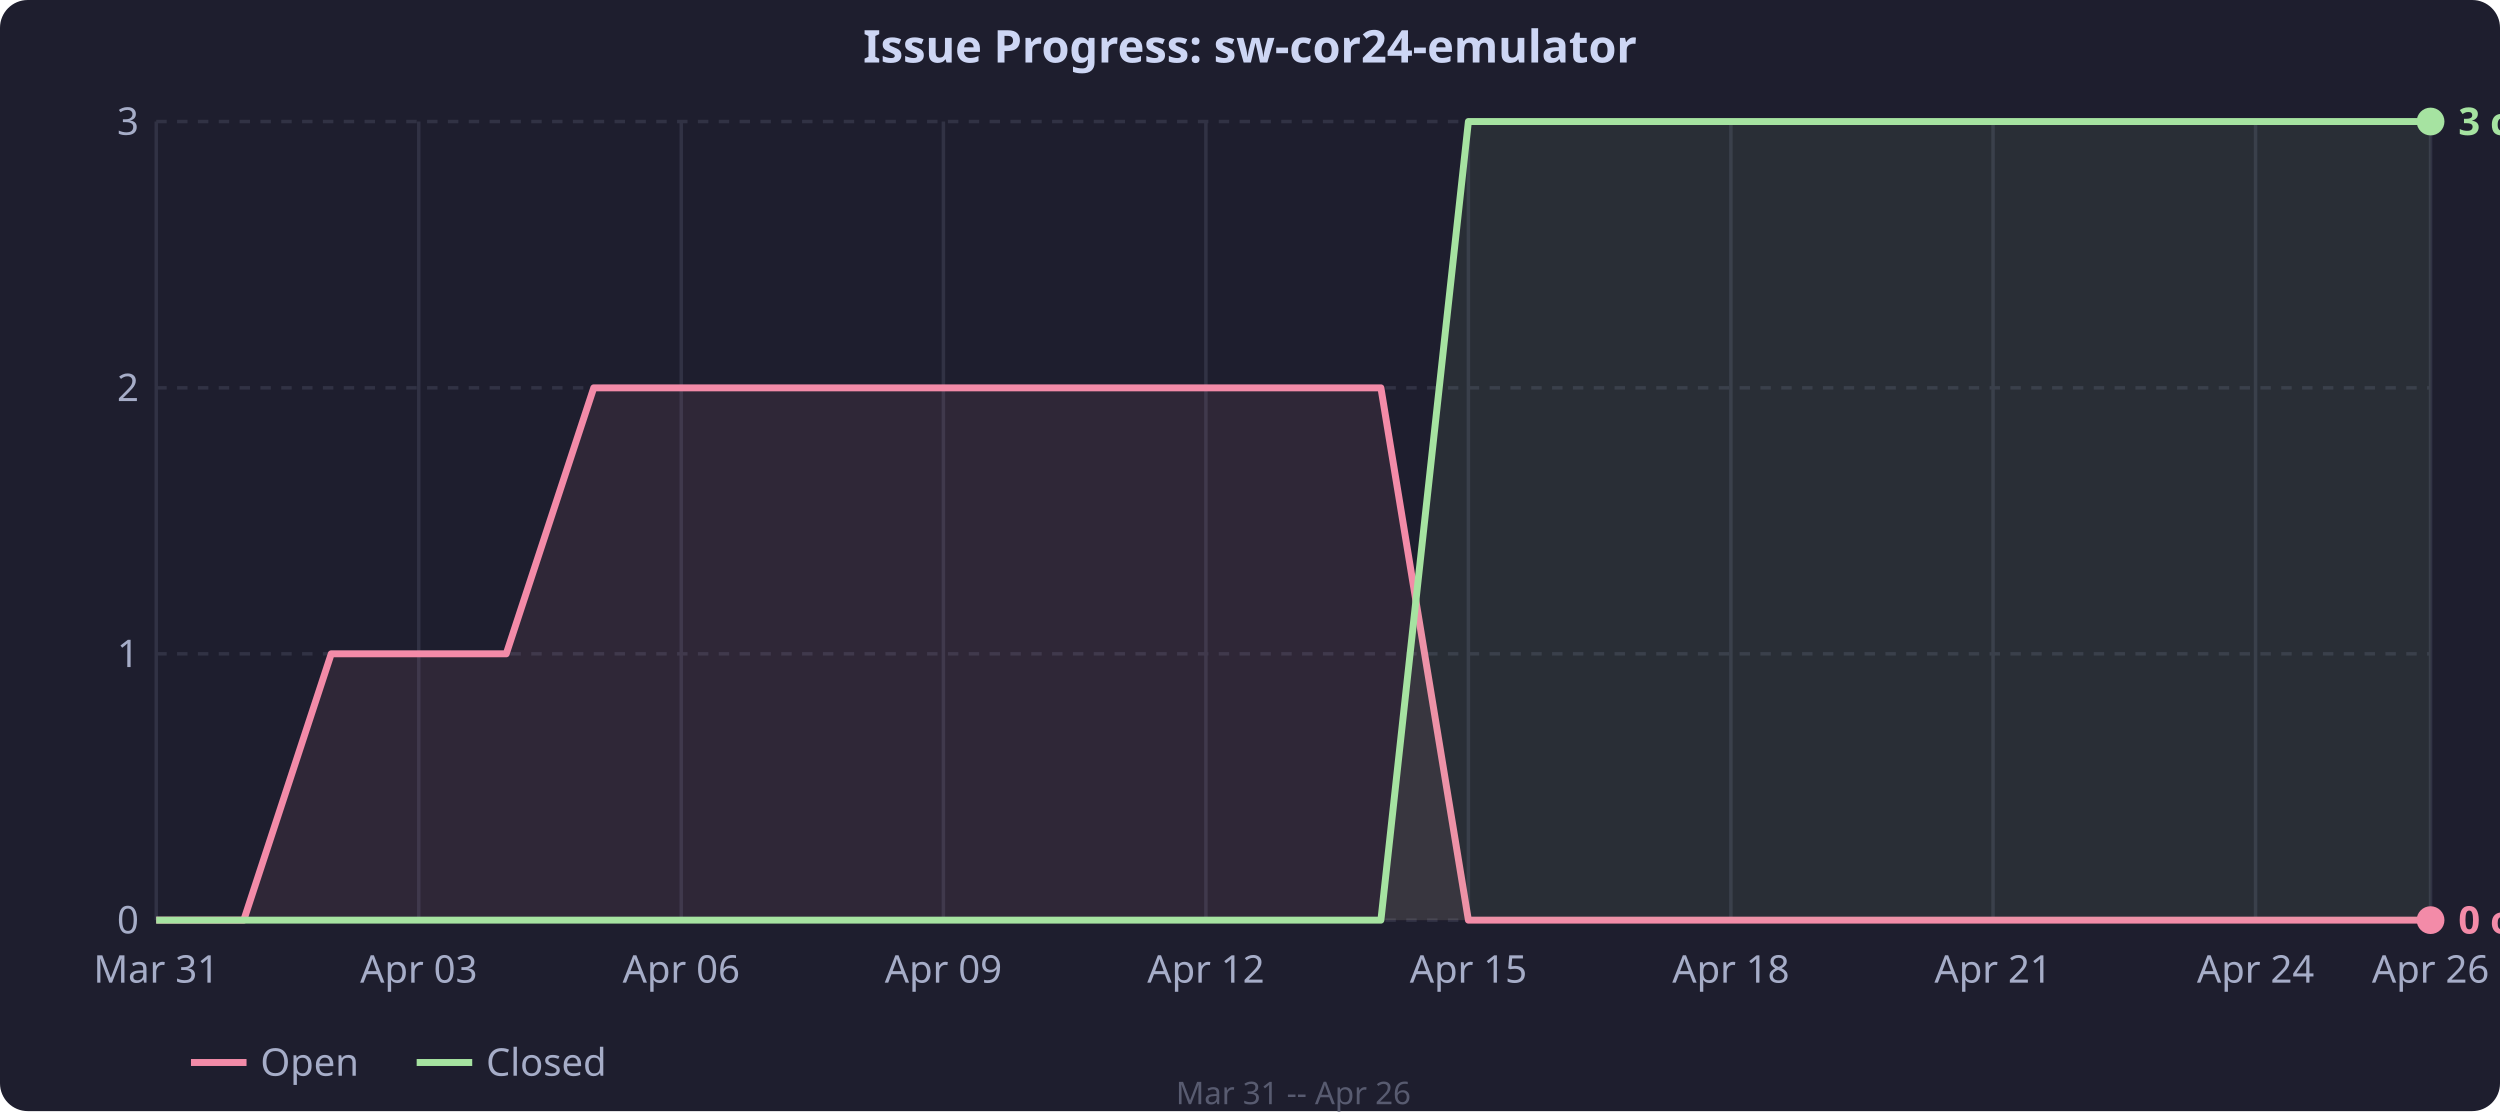
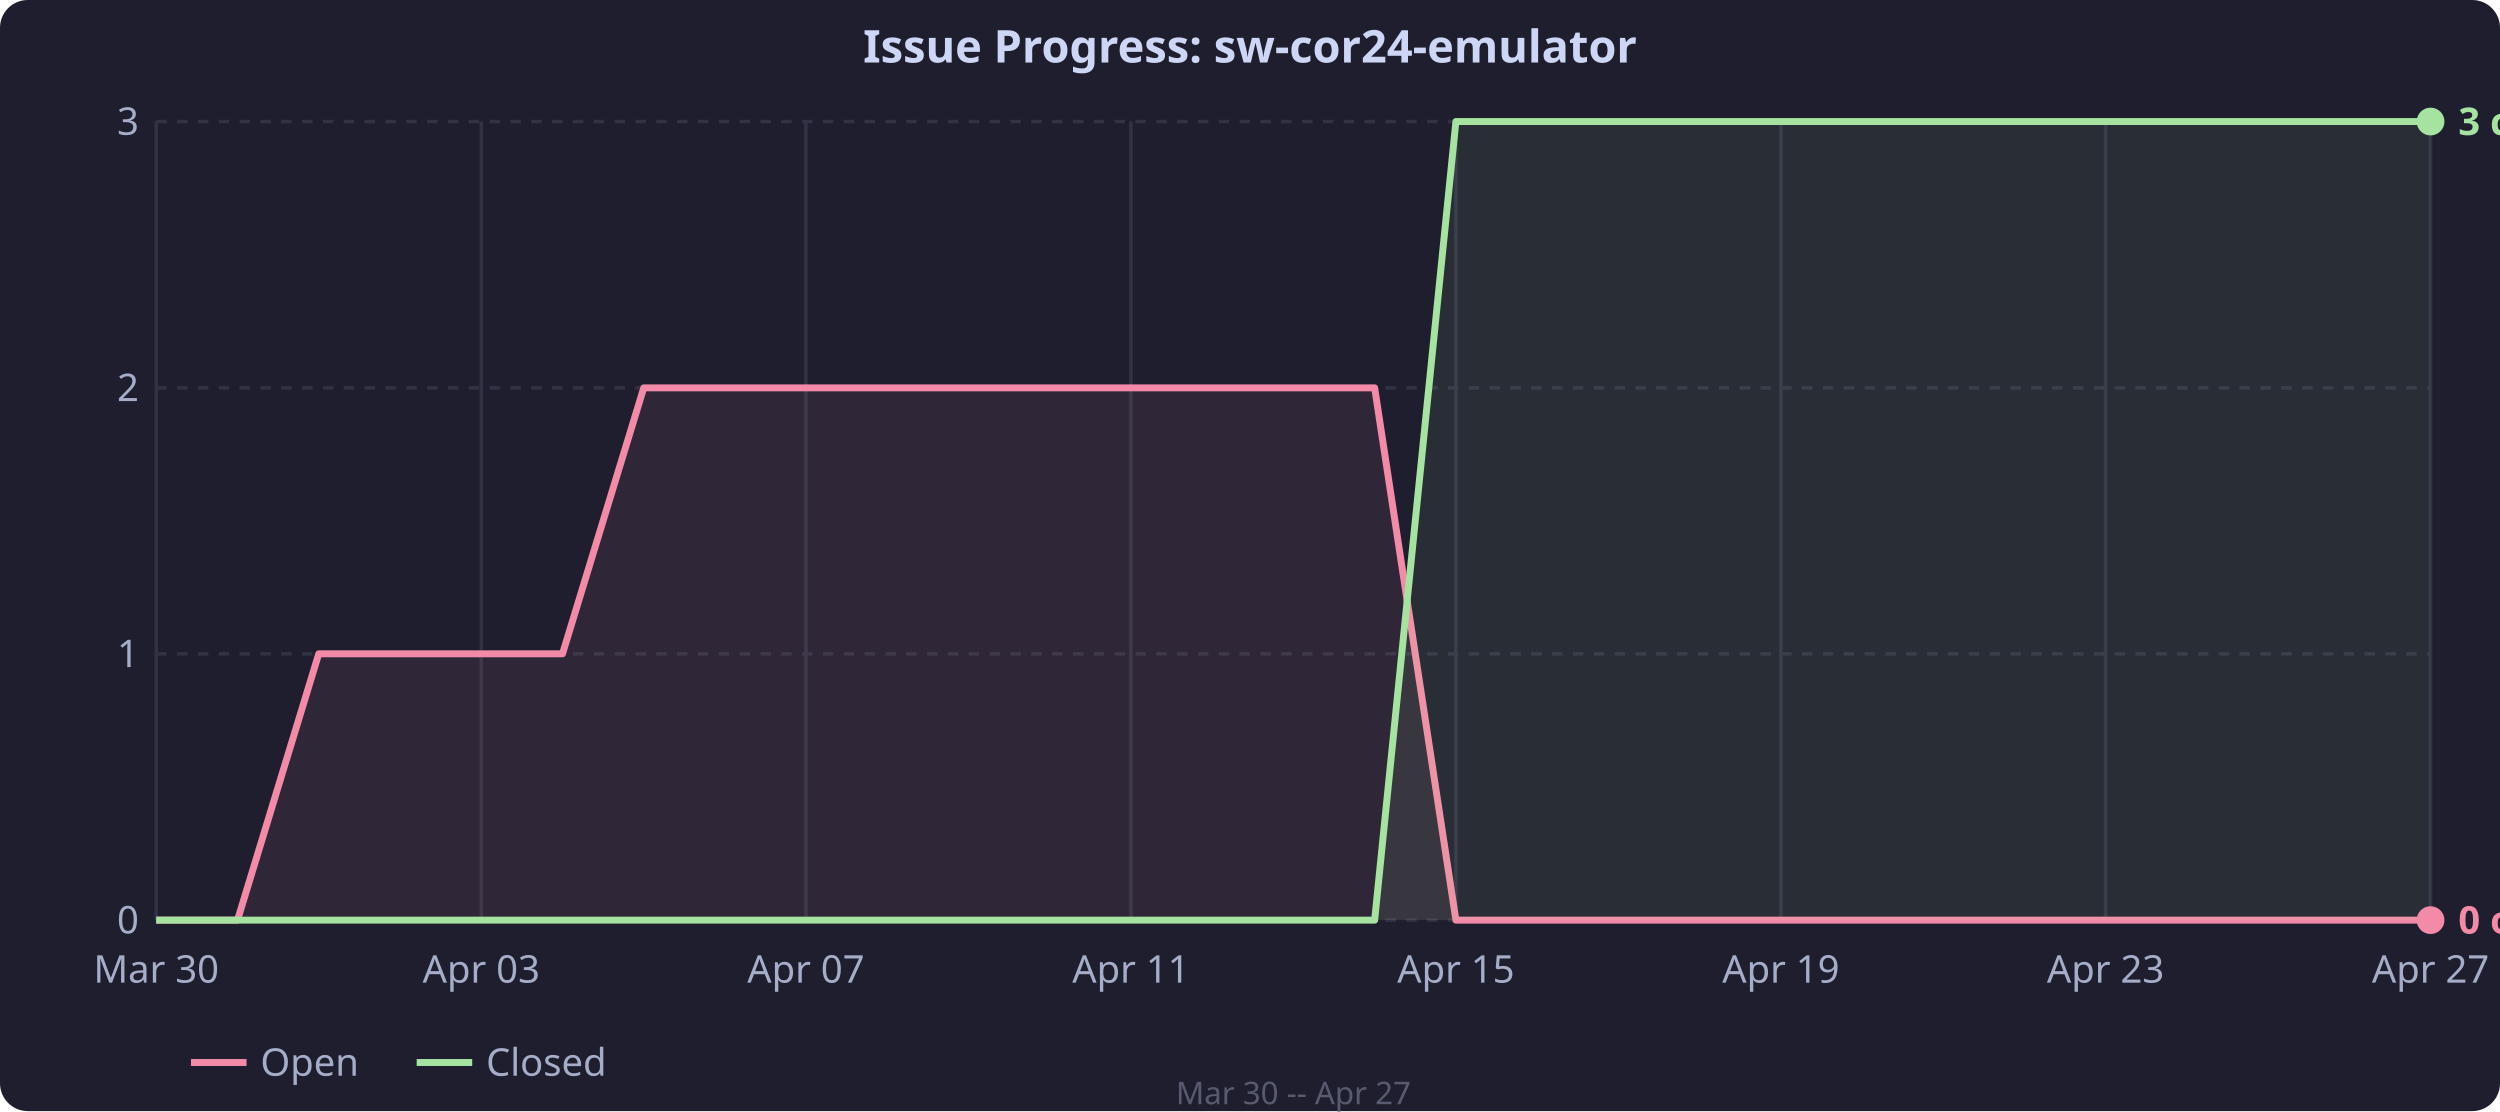
<svg xmlns="http://www.w3.org/2000/svg" viewBox="0 0 720 320" style="font-family: system-ui, sans-serif; font-size: 11px; color: #cdd6f4;">
  <rect width="720" height="320" fill="#1e1e2e" rx="8" />
  <line x1="45" y1="265.0" x2="700" y2="265.0" stroke="#313244" stroke-dasharray="3,3" />
  <text x="40" y="265.0" fill="#a6adc8" text-anchor="end" dominant-baseline="middle">0</text>
  <line x1="45" y1="188.3" x2="700" y2="188.3" stroke="#313244" stroke-dasharray="3,3" />
  <text x="40" y="188.3" fill="#a6adc8" text-anchor="end" dominant-baseline="middle">1</text>
  <line x1="45" y1="111.7" x2="700" y2="111.7" stroke="#313244" stroke-dasharray="3,3" />
  <text x="40" y="111.7" fill="#a6adc8" text-anchor="end" dominant-baseline="middle">2</text>
  <line x1="45" y1="35.0" x2="700" y2="35.0" stroke="#313244" stroke-dasharray="3,3" />
  <text x="40" y="35.0" fill="#a6adc8" text-anchor="end" dominant-baseline="middle">3</text>
-   <text x="45.0" y="283" fill="#a6adc8" text-anchor="middle">Mar 31</text>
+   <text x="45.0" y="283" fill="#a6adc8" text-anchor="middle">Mar 30</text>
  <line x1="45.0" y1="35" x2="45.0" y2="265" stroke="#313244" />
-   <text x="120.6" y="283" fill="#a6adc8" text-anchor="middle">Apr 03</text>
-   <line x1="120.6" y1="35" x2="120.6" y2="265" stroke="#313244" />
-   <text x="196.2" y="283" fill="#a6adc8" text-anchor="middle">Apr 06</text>
-   <line x1="196.2" y1="35" x2="196.2" y2="265" stroke="#313244" />
-   <text x="271.7" y="283" fill="#a6adc8" text-anchor="middle">Apr 09</text>
-   <line x1="271.7" y1="35" x2="271.7" y2="265" stroke="#313244" />
-   <text x="347.3" y="283" fill="#a6adc8" text-anchor="middle">Apr 12</text>
-   <line x1="347.3" y1="35" x2="347.3" y2="265" stroke="#313244" />
-   <text x="422.9" y="283" fill="#a6adc8" text-anchor="middle">Apr 15</text>
-   <line x1="422.9" y1="35" x2="422.9" y2="265" stroke="#313244" />
-   <text x="498.5" y="283" fill="#a6adc8" text-anchor="middle">Apr 18</text>
-   <line x1="498.5" y1="35" x2="498.5" y2="265" stroke="#313244" />
-   <text x="574.0" y="283" fill="#a6adc8" text-anchor="middle">Apr 21</text>
-   <line x1="574.0" y1="35" x2="574.0" y2="265" stroke="#313244" />
-   <text x="649.6" y="283" fill="#a6adc8" text-anchor="middle">Apr 24</text>
-   <line x1="649.6" y1="35" x2="649.6" y2="265" stroke="#313244" />
-   <text x="700.0" y="283" fill="#a6adc8" text-anchor="middle">Apr 26</text>
+   <text x="138.6" y="283" fill="#a6adc8" text-anchor="middle">Apr 03</text>
+   <line x1="138.6" y1="35" x2="138.6" y2="265" stroke="#313244" />
+   <text x="232.1" y="283" fill="#a6adc8" text-anchor="middle">Apr 07</text>
+   <line x1="232.1" y1="35" x2="232.1" y2="265" stroke="#313244" />
+   <text x="325.7" y="283" fill="#a6adc8" text-anchor="middle">Apr 11</text>
+   <line x1="325.7" y1="35" x2="325.7" y2="265" stroke="#313244" />
+   <text x="419.3" y="283" fill="#a6adc8" text-anchor="middle">Apr 15</text>
+   <line x1="419.3" y1="35" x2="419.3" y2="265" stroke="#313244" />
+   <text x="512.9" y="283" fill="#a6adc8" text-anchor="middle">Apr 19</text>
+   <line x1="512.9" y1="35" x2="512.9" y2="265" stroke="#313244" />
+   <text x="606.4" y="283" fill="#a6adc8" text-anchor="middle">Apr 23</text>
+   <line x1="606.4" y1="35" x2="606.4" y2="265" stroke="#313244" />
+   <text x="700.0" y="283" fill="#a6adc8" text-anchor="middle">Apr 27</text>
  <line x1="700.0" y1="35" x2="700.0" y2="265" stroke="#313244" />
-   <polygon fill="rgba(243,139,168,0.08)" points="45.0,265.0 70.2,265.0 95.4,188.3 120.6,188.3 145.8,188.3 171.0,111.7 196.2,111.7 221.3,111.7 246.5,111.7 271.7,111.7 296.9,111.7 322.1,111.7 347.3,111.7 372.5,111.7 397.7,111.7 422.9,265.0 448.1,265.0 473.3,265.0 498.5,265.0 523.7,265.0 548.8,265.0 574.0,265.0 599.2,265.0 624.4,265.0 649.6,265.0 674.8,265.0 700.0,265.0 700.0,265.0 45.0,265.0" />
-   <polyline fill="none" stroke="#f38ba8" stroke-width="2" stroke-linejoin="round" points="45.0,265.0 70.2,265.0 95.4,188.3 120.6,188.3 145.8,188.3 171.0,111.7 196.2,111.7 221.3,111.7 246.5,111.7 271.7,111.7 296.9,111.7 322.1,111.7 347.3,111.7 372.5,111.7 397.7,111.7 422.9,265.0 448.1,265.0 473.3,265.0 498.5,265.0 523.7,265.0 548.8,265.0 574.0,265.0 599.2,265.0 624.4,265.0 649.6,265.0 674.8,265.0 700.0,265.0" />
-   <polygon fill="rgba(166,227,161,0.08)" points="45.0,265.0 70.2,265.0 95.4,265.0 120.6,265.0 145.8,265.0 171.0,265.0 196.2,265.0 221.3,265.0 246.5,265.0 271.7,265.0 296.9,265.0 322.1,265.0 347.3,265.0 372.5,265.0 397.7,265.0 422.9,35.0 448.1,35.0 473.3,35.0 498.5,35.0 523.7,35.0 548.8,35.0 574.0,35.0 599.2,35.0 624.4,35.0 649.6,35.0 674.8,35.0 700.0,35.0 700.0,265.0 45.0,265.0" />
-   <polyline fill="none" stroke="#a6e3a1" stroke-width="2" stroke-linejoin="round" points="45.0,265.0 70.2,265.0 95.4,265.0 120.6,265.0 145.8,265.0 171.0,265.0 196.2,265.0 221.3,265.0 246.5,265.0 271.7,265.0 296.9,265.0 322.1,265.0 347.3,265.0 372.5,265.0 397.7,265.0 422.9,35.0 448.1,35.0 473.3,35.0 498.5,35.0 523.7,35.0 548.8,35.0 574.0,35.0 599.2,35.0 624.4,35.0 649.6,35.0 674.8,35.0 700.0,35.0" />
+   <polygon fill="rgba(243,139,168,0.08)" points="45.0,265.0 68.4,265.0 91.8,188.3 115.2,188.3 138.6,188.3 162.0,188.3 185.4,111.7 208.8,111.7 232.1,111.7 255.5,111.7 278.9,111.7 302.3,111.7 325.7,111.7 349.1,111.7 372.5,111.7 395.9,111.7 419.3,265.0 442.7,265.0 466.1,265.0 489.5,265.0 512.9,265.0 536.2,265.0 559.6,265.0 583.0,265.0 606.4,265.0 629.8,265.0 653.2,265.0 676.6,265.0 700.0,265.0 700.0,265.0 45.0,265.0" />
+   <polyline fill="none" stroke="#f38ba8" stroke-width="2" stroke-linejoin="round" points="45.0,265.0 68.4,265.0 91.8,188.3 115.2,188.3 138.6,188.3 162.0,188.3 185.4,111.7 208.8,111.7 232.1,111.7 255.5,111.7 278.9,111.7 302.3,111.7 325.7,111.7 349.1,111.7 372.5,111.7 395.9,111.7 419.3,265.0 442.7,265.0 466.1,265.0 489.5,265.0 512.9,265.0 536.2,265.0 559.6,265.0 583.0,265.0 606.4,265.0 629.8,265.0 653.2,265.0 676.6,265.0 700.0,265.0" />
+   <polygon fill="rgba(166,227,161,0.08)" points="45.0,265.0 68.4,265.0 91.8,265.0 115.2,265.0 138.6,265.0 162.0,265.0 185.4,265.0 208.8,265.0 232.1,265.0 255.5,265.0 278.9,265.0 302.3,265.0 325.7,265.0 349.1,265.0 372.5,265.0 395.9,265.0 419.3,35.0 442.7,35.0 466.1,35.0 489.5,35.0 512.9,35.0 536.2,35.0 559.6,35.0 583.0,35.0 606.4,35.0 629.8,35.0 653.2,35.0 676.6,35.0 700.0,35.0 700.0,265.0 45.0,265.0" />
+   <polyline fill="none" stroke="#a6e3a1" stroke-width="2" stroke-linejoin="round" points="45.0,265.0 68.4,265.0 91.8,265.0 115.2,265.0 138.6,265.0 162.0,265.0 185.4,265.0 208.8,265.0 232.1,265.0 255.5,265.0 278.9,265.0 302.3,265.0 325.7,265.0 349.1,265.0 372.5,265.0 395.9,265.0 419.3,35.0 442.7,35.0 466.1,35.0 489.5,35.0 512.9,35.0 536.2,35.0 559.6,35.0 583.0,35.0 606.4,35.0 629.8,35.0 653.2,35.0 676.6,35.0 700.0,35.0" />
  <circle cx="700.0" cy="265.0" r="4" fill="#f38ba8" />
  <circle cx="700.0" cy="35.0" r="4" fill="#a6e3a1" />
  <text x="708.0" y="265.0" fill="#f38ba8" text-anchor="start" dominant-baseline="middle" font-size="11px" font-weight="600">0 open</text>
  <text x="708.0" y="35.0" fill="#a6e3a1" text-anchor="start" dominant-baseline="middle" font-size="11px" font-weight="600">3 closed</text>
  <text x="360" y="18" fill="#cdd6f4" text-anchor="middle" font-size="13px" font-weight="600">Issue Progress: sw-cor24-emulator</text>
  <line x1="55" y1="306" x2="71" y2="306" stroke="#f38ba8" stroke-width="2" />
  <text x="75" y="306" fill="#a6adc8" dominant-baseline="middle">Open</text>
  <line x1="120" y1="306" x2="136" y2="306" stroke="#a6e3a1" stroke-width="2" />
  <text x="140" y="306" fill="#a6adc8" dominant-baseline="middle">Closed</text>
-   <text x="372.5" y="318" fill="#585b70" text-anchor="middle" font-size="9px">Mar 31 -- Apr 26</text>
+   <text x="372.5" y="318" fill="#585b70" text-anchor="middle" font-size="9px">Mar 30 -- Apr 27</text>
</svg>
